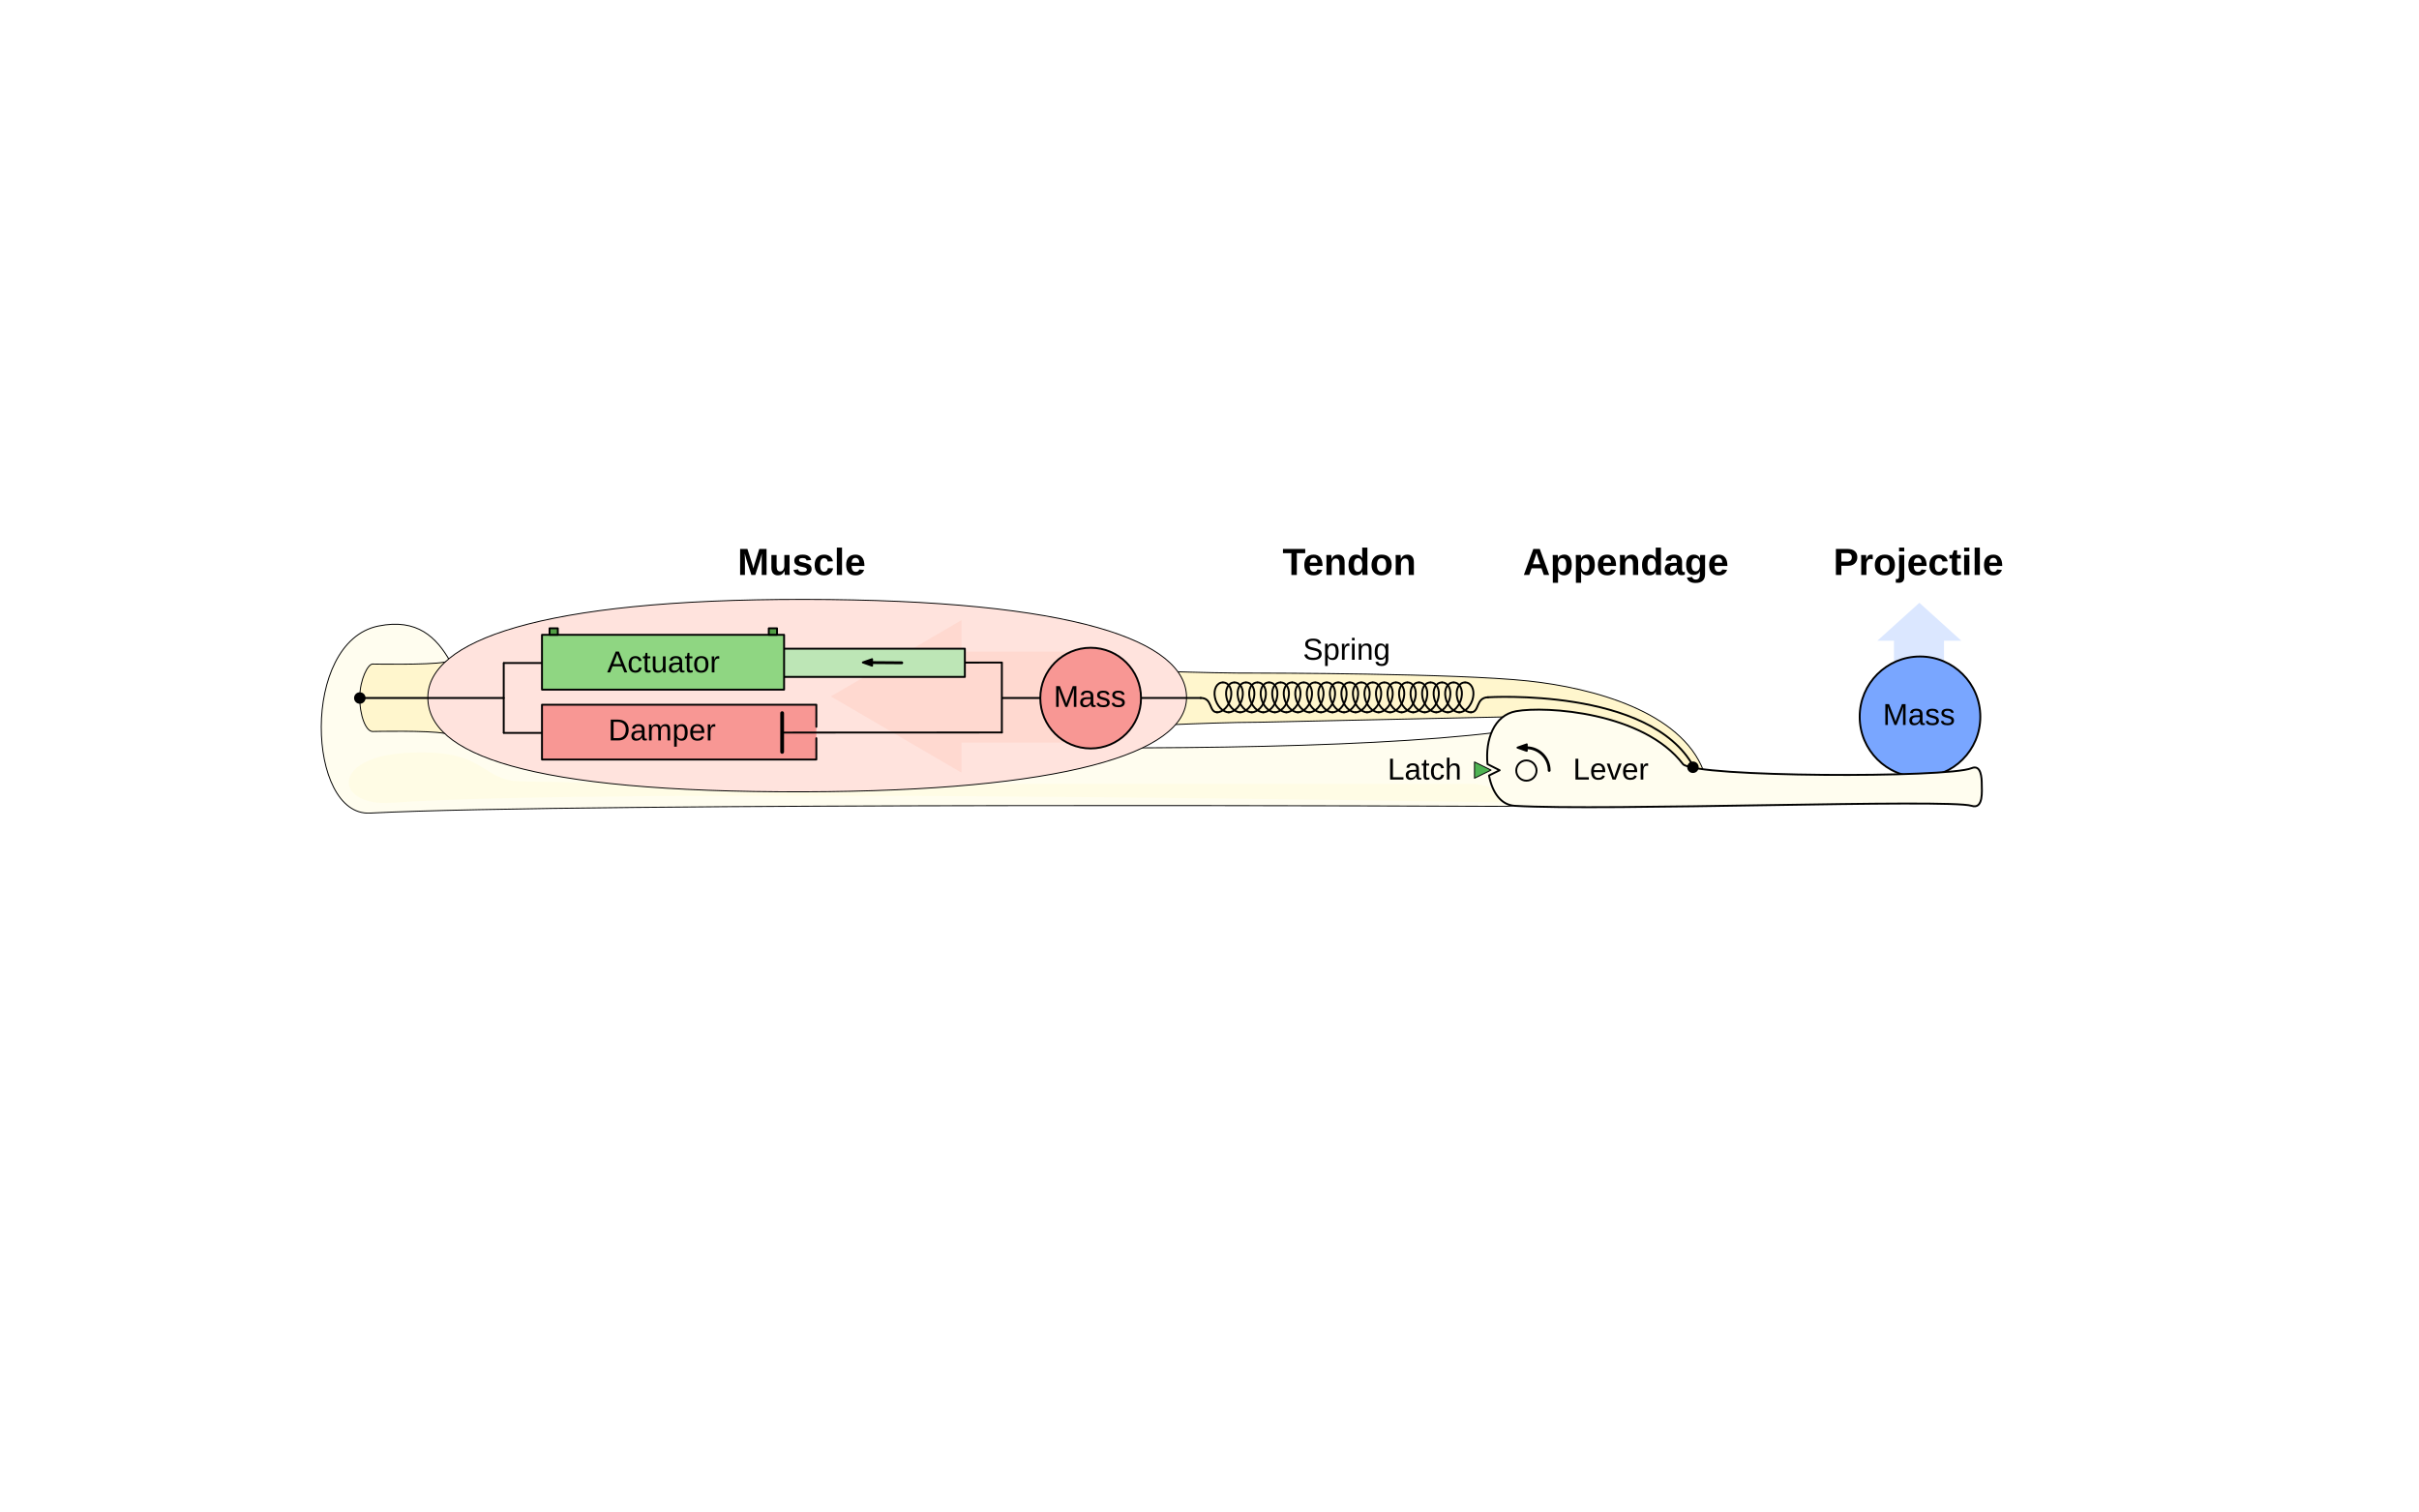
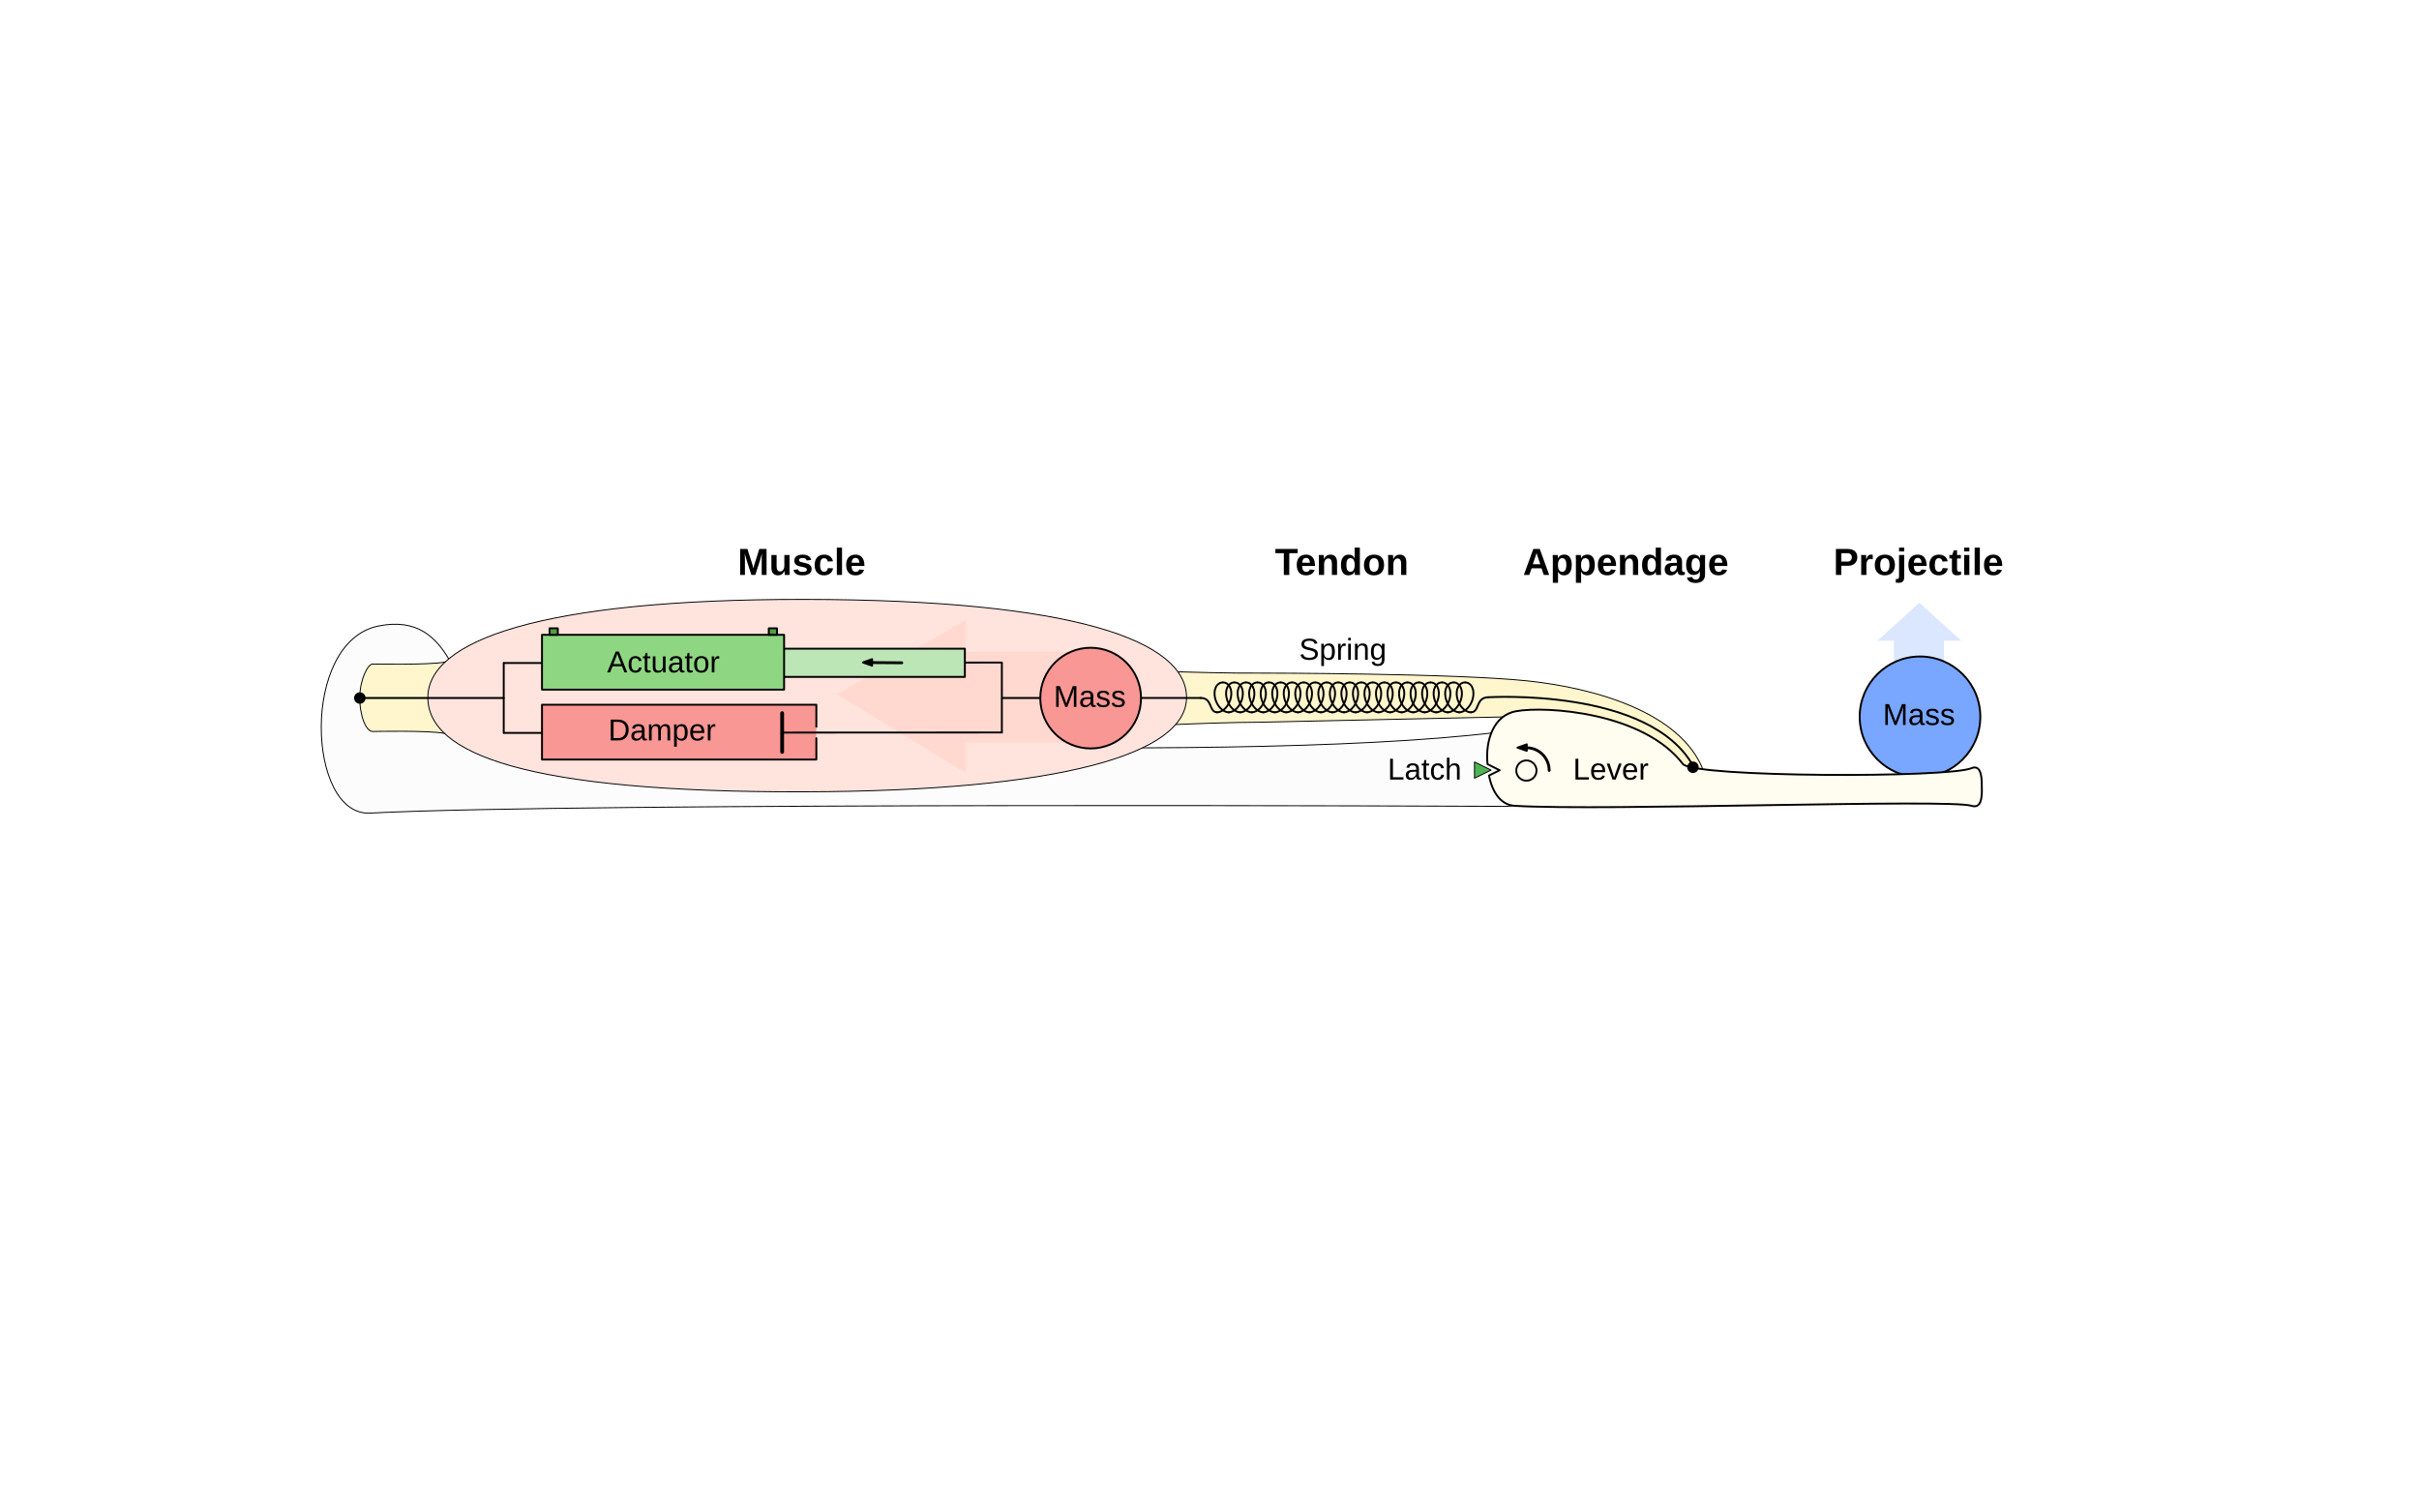
<svg xmlns="http://www.w3.org/2000/svg" width="100%" height="100%" viewBox="0 0 1280 800" version="1.1" xml:space="preserve" style="fill-rule:evenodd;clip-rule:evenodd;stroke-linecap:round;stroke-linejoin:round;stroke-miterlimit:1.5;">
  <path d="M1028.65,339.106l0,20.105l-26.481,0l0,-20.105m-8.757,0l22.205,-20.06l22.206,20.06" style="fill:#dbe7ff;" />
-   <path d="M195.799,430.347c-33.342,1.751 -36.961,-90.615 4.42,-99.004c41.328,-8.378 40.382,41.001 58.171,50.721c13.781,7.53 386.33,23.523 533.531,5.574c11.036,-1.346 15.952,18.559 15.952,27.045c0,8.486 -2.807,12.092 -11.439,12.092c0,0 -490.524,-2.208 -600.635,3.572Z" style="fill:#fffdef;stroke:#000;stroke-width:0.5px;" />
-   <path d="M206.865,424.88c-29.53,2.061 -32.415,-23.943 7.706,-26.382c40.071,-2.437 39.154,11.922 56.401,14.748c13.362,2.19 508.003,1.621 508.003,1.621c8.37,0 18.3,5.396 18.3,7.864c0,2.467 -5.555,1.792 -13.924,1.792c0,0 -458.09,-7.906 -576.486,0.357Z" style="fill:#fffce5;" />
+   <path d="M195.799,430.347c-33.342,1.751 -36.961,-90.615 4.42,-99.004c41.328,-8.378 40.382,41.001 58.171,50.721c13.781,7.53 386.33,23.523 533.531,5.574c11.036,-1.346 15.952,18.559 15.952,27.045c0,8.486 -2.807,12.092 -11.439,12.092c0,0 -490.524,-2.208 -600.635,3.572Z" style="fill:#fcfcfc;stroke:#000;stroke-width:0.5px;" />
  <path d="M810.239,379.132c8.886,0 65.59,15.523 80.95,28.117c4.994,4.095 10.309,0.972 10.254,0.828c-11.906,-31.426 -58.367,-44.005 -93.039,-47.691c-38.271,-4.069 -141.148,-4.131 -141.148,-4.131c-69.009,0.346 -134.984,-8.443 -41.279,12.984c-94.022,23.137 -26.38,13.305 41.279,12.998l142.983,-3.105Z" style="fill:#fff6cd;stroke:#000;stroke-width:0.5px;" />
  <path d="M197.167,387.154c-3.491,0 -6.951,-8.381 -6.784,-18.458c0.149,-9.052 4.227,-17.24 6.784,-17.24c0,0 29.551,0.567 37.96,-1c12.033,-2.243 35.835,-16.259 10.958,18.849c24.961,37.911 0.884,21.175 -10.958,18.849c-8.399,-1.65 -37.96,-1 -37.96,-1" style="fill:#fff6cd;stroke:#000;stroke-width:0.5px;" />
  <path d="M778.3,377.004c4.751,-0.039 2.384,-7.812 9.179,-7.966" style="fill:none;stroke:#000;stroke-width:1px;" />
-   <text x="689.413px" y="349.168px" style="font-family:'ArialMT', 'Arial', sans-serif;font-size:16px;">Spring</text>
+   <text x="687.413px" y="349.168px" style="font-family:'ArialMT', 'Arial', sans-serif;font-size:16px;">Spring</text>
  <path d="M644.086,376.992c-4.602,-0.033 -2.318,-7.674 -8.862,-7.585" style="fill:none;stroke:#000;stroke-width:1px;" />
  <path d="M425.543,317.246c143.842,0.157 202.308,22.16 202.308,51.917c0,29.758 -65.888,49.563 -202.308,49.918c-147.403,0.383 -199.154,-20.16 -199.154,-49.918c0,-29.757 58.553,-52.07 199.154,-51.917Z" style="fill:#ffe3dd;stroke:#000;stroke-width:0.5px;" />
-   <path d="M508.754,344.902l69.27,0l0,48.128l-69.27,0m0,15.915l-69.118,-40.357l69.118,-40.356" style="fill:#ffd9d0;" />
+   <path d="M510.946,344.902l67.078,0l0,48.128l-67.078,0m0,15.915l-68.056,-41.493l68.056,-39.22" style="fill:#ffd9d0;" />
  <path d="M510.464,350.685l19.578,-0.009" style="fill:none;stroke:#000;stroke-width:1px;" />
  <rect x="414.572" y="343.32" width="95.983" height="14.948" style="fill:#bde6b6;stroke:#000;stroke-width:1px;" />
  <rect x="286.797" y="335.979" width="128.098" height="29.015" style="fill:#8fd682;stroke:#000;stroke-width:1px;" />
  <rect x="290.797" y="332.551" width="4.364" height="3.428" style="fill:#519d44;stroke:#000;stroke-width:1px;" />
  <rect x="406.797" y="332.551" width="4.364" height="3.428" style="fill:#519d44;stroke:#000;stroke-width:1px;" />
  <path d="M266.658,350.898l19.963,0" style="fill:none;stroke:#000;stroke-width:1px;" />
  <text x="321.275px" y="355.875px" style="font-family:'ArialMT', 'Arial', sans-serif;font-size:16px;">Actuator</text>
  <text x="390.288px" y="304.313px" style="font-family:'Arial-BoldMT', 'Arial', sans-serif;font-weight:700;font-size:20px;">Muscle</text>
  <text x="805.837px" y="304.313px" style="font-family:'Arial-BoldMT', 'Arial', sans-serif;font-weight:700;font-size:20px;">Appendage</text>
-   <text x="678.656px" y="304.313px" style="font-family:'Arial-BoldMT', 'Arial', sans-serif;font-weight:700;font-size:20px;">T<tspan x="689.388px 700.511px " y="304.313px 304.313px ">en</tspan>don</text>
+   <text x="674.656px" y="304.313px" style="font-family:'Arial-BoldMT', 'Arial', sans-serif;font-weight:700;font-size:20px;">T<tspan x="685.388px 696.511px " y="304.313px 304.313px ">en</tspan>don</text>
  <text x="970.125px" y="304.313px" style="font-family:'Arial-BoldMT', 'Arial', sans-serif;font-weight:700;font-size:20px;">Projectile</text>
  <path d="M431.961,384.684l0,-11.705l-145.164,0l0,29.015l145.164,0l0,-11.288" style="fill:#f89794;stroke:#000;stroke-width:1px;" />
  <path d="M266.621,387.898l20,0" style="fill:none;stroke:#000;stroke-width:1px;" />
  <path d="M190.292,369.421l76.276,0" style="fill:none;stroke:#000;stroke-width:1px;" />
  <path d="M595.892,369.421l39.541,-0.017" style="fill:none;stroke:#000;stroke-width:1px;" />
  <path d="M530.394,369.421l20.169,0" style="fill:none;stroke:#000;stroke-width:1px;" />
  <path d="M414.184,387.729l115.919,-0.053" style="fill:none;stroke:#000;stroke-width:1px;" />
  <text x="321.855px" y="391.875px" style="font-family:'ArialMT', 'Arial', sans-serif;font-size:16px;">Damper</text>
  <path d="M413.87,377.447l0,20.498" style="fill:none;stroke:#000;stroke-width:2px;" />
  <path d="M266.546,350.956l0,36.858" style="fill:none;stroke:#000;stroke-width:1px;" />
  <path d="M530.127,350.694l0,36.991" style="fill:none;stroke:#000;stroke-width:1px;" />
  <circle cx="577.114" cy="369.487" r="26.649" style="fill:#f89794;stroke:#000;stroke-width:1px;" />
  <text x="557.548px" y="374.149px" style="font-family:'ArialMT', 'Arial', sans-serif;font-size:16px;">Mass</text>
  <path d="M787.272,369.052c0,0 86.077,-5.449 108.932,36.832" style="fill:none;stroke:#000;stroke-width:1px;" />
  <circle cx="1015.96" cy="379.379" r="31.912" style="fill:#79a6ff;stroke:#000;stroke-width:1px;" />
  <text x="996.304px" y="383.699px" style="font-family:'ArialMT', 'Arial', sans-serif;font-size:16px;">Mass</text>
  <path d="M787.105,404.427c-1.249,-12.799 3.333,-25.873 15.109,-28.003c15.791,-2.858 67.487,0.515 88.358,28.041c6.571,6.962 140.011,7.383 152.66,2.103c5.07,-2.117 5.406,5.165 5.406,8.486c0,3.32 1.043,13.494 -5.406,11.438c-11.918,-3.8 -194.209,2.861 -241.726,0c-7.239,-0.436 -11.852,-6.976 -13.611,-16.046l5.651,-2.773l-6.441,-3.246Z" style="fill:#fffdef;stroke:#000;stroke-width:1px;" />
  <g>
    <circle cx="807.686" cy="407.834" r="5.364" style="fill:none;stroke:#000;stroke-width:1px;" />
    <g>
      <path d="M807.723,395.761c6.633,0 12.018,5.385 12.018,12.018" style="fill:none;stroke:#000;stroke-width:1.5px;" />
      <path d="M802.972,395.686l4.913,-1.737l0,3.474l-4.913,-1.737Z" style="stroke:#000;stroke-width:1px;" />
    </g>
  </g>
  <path d="M460.302,350.681l16.857,0.12" style="fill:none;stroke:#000;stroke-width:1.5px;" />
  <circle cx="895.81" cy="406.079" r="2.29" style="stroke:#000;stroke-width:1.5px;" />
  <circle cx="190.403" cy="369.442" r="2.29" style="stroke:#000;stroke-width:1.5px;" />
  <text x="832.342px" y="412.607px" style="font-family:'ArialMT', 'Arial', sans-serif;font-size:16px;">Lever</text>
  <text x="734.259px" y="412.607px" style="font-family:'ArialMT', 'Arial', sans-serif;font-size:16px;">Latch</text>
  <path d="M456.551,350.606l4.913,-1.737l0,3.474l-4.913,-1.737Z" style="stroke:#000;stroke-width:1px;" />
  <g>
    <g>
      <path d="M650.273,376.997c-3.177,0.055 -6.485,-3.441 -7.383,-7.801c-0.897,-4.361 0.953,-7.946 4.13,-8" style="fill:none;stroke:#000;stroke-width:1px;" />
      <path d="M643.943,376.997c3.177,0.055 6.485,-3.441 7.383,-7.801c0.897,-4.361 -0.953,-7.946 -4.13,-8" style="fill:none;stroke:#000;stroke-width:1px;" />
    </g>
    <g>
      <path d="M656.374,376.997c-3.177,0.055 -6.485,-3.441 -7.383,-7.801c-0.897,-4.361 0.954,-7.946 4.131,-8" style="fill:none;stroke:#000;stroke-width:1px;" />
      <path d="M650.045,376.997c3.176,0.055 6.484,-3.441 7.382,-7.801c0.897,-4.361 -0.953,-7.946 -4.13,-8" style="fill:none;stroke:#000;stroke-width:1px;" />
    </g>
    <g>
      <path d="M662.475,376.997c-3.177,0.055 -6.485,-3.441 -7.383,-7.801c-0.897,-4.361 0.954,-7.946 4.131,-8" style="fill:none;stroke:#000;stroke-width:1px;" />
      <path d="M656.146,376.997c3.177,0.055 6.485,-3.441 7.382,-7.801c0.897,-4.361 -0.953,-7.946 -4.13,-8" style="fill:none;stroke:#000;stroke-width:1px;" />
    </g>
    <g>
      <path d="M668.576,376.997c-3.177,0.055 -6.485,-3.441 -7.382,-7.801c-0.898,-4.361 0.953,-7.946 4.13,-8" style="fill:none;stroke:#000;stroke-width:1px;" />
      <path d="M662.247,376.997c3.177,0.055 6.485,-3.441 7.382,-7.801c0.898,-4.361 -0.953,-7.946 -4.13,-8" style="fill:none;stroke:#000;stroke-width:1px;" />
    </g>
    <g>
      <path d="M674.677,376.997c-3.177,0.055 -6.485,-3.441 -7.382,-7.801c-0.898,-4.361 0.953,-7.946 4.13,-8" style="fill:none;stroke:#000;stroke-width:1px;" />
      <path d="M668.348,376.997c3.177,0.055 6.485,-3.441 7.382,-7.801c0.898,-4.361 -0.953,-7.946 -4.13,-8" style="fill:none;stroke:#000;stroke-width:1px;" />
    </g>
    <g>
      <path d="M680.778,376.997c-3.177,0.055 -6.485,-3.441 -7.382,-7.801c-0.898,-4.361 0.953,-7.946 4.13,-8" style="fill:none;stroke:#000;stroke-width:1px;" />
      <path d="M674.449,376.997c3.177,0.055 6.485,-3.441 7.382,-7.801c0.898,-4.361 -0.953,-7.946 -4.13,-8" style="fill:none;stroke:#000;stroke-width:1px;" />
    </g>
    <g>
      <path d="M686.879,376.997c-3.177,0.055 -6.485,-3.441 -7.382,-7.801c-0.898,-4.361 0.953,-7.946 4.13,-8" style="fill:none;stroke:#000;stroke-width:1px;" />
      <path d="M680.55,376.997c3.177,0.055 6.485,-3.441 7.383,-7.801c0.897,-4.361 -0.954,-7.946 -4.131,-8" style="fill:none;stroke:#000;stroke-width:1px;" />
    </g>
    <g>
      <path d="M692.98,376.997c-3.177,0.055 -6.484,-3.441 -7.382,-7.801c-0.897,-4.361 0.953,-7.946 4.13,-8" style="fill:none;stroke:#000;stroke-width:1px;" />
      <path d="M686.651,376.997c3.177,0.055 6.485,-3.441 7.383,-7.801c0.897,-4.361 -0.954,-7.946 -4.131,-8" style="fill:none;stroke:#000;stroke-width:1px;" />
    </g>
    <g>
      <path d="M699.082,376.997c-3.177,0.055 -6.485,-3.441 -7.383,-7.801c-0.897,-4.361 0.953,-7.946 4.13,-8" style="fill:none;stroke:#000;stroke-width:1px;" />
      <path d="M692.752,376.997c3.177,0.055 6.485,-3.441 7.383,-7.801c0.897,-4.361 -0.953,-7.946 -4.13,-8" style="fill:none;stroke:#000;stroke-width:1px;" />
    </g>
    <g>
      <path d="M705.183,376.997c-3.177,0.055 -6.485,-3.441 -7.383,-7.801c-0.897,-4.361 0.954,-7.946 4.131,-8" style="fill:none;stroke:#000;stroke-width:1px;" />
      <path d="M698.853,376.997c3.177,0.055 6.485,-3.441 7.383,-7.801c0.897,-4.361 -0.953,-7.946 -4.13,-8" style="fill:none;stroke:#000;stroke-width:1px;" />
    </g>
    <g>
      <path d="M717.385,376.997c-3.177,0.055 -6.485,-3.441 -7.382,-7.801c-0.898,-4.361 0.953,-7.946 4.13,-8" style="fill:none;stroke:#000;stroke-width:1px;" />
      <path d="M711.056,376.997c3.177,0.055 6.485,-3.441 7.382,-7.801c0.898,-4.361 -0.953,-7.946 -4.13,-8" style="fill:none;stroke:#000;stroke-width:1px;" />
    </g>
    <g>
      <path d="M723.486,376.997c-3.177,0.055 -6.485,-3.441 -7.382,-7.801c-0.898,-4.361 0.953,-7.946 4.13,-8" style="fill:none;stroke:#000;stroke-width:1px;" />
      <path d="M717.157,376.997c3.177,0.055 6.485,-3.441 7.382,-7.801c0.898,-4.361 -0.953,-7.946 -4.13,-8" style="fill:none;stroke:#000;stroke-width:1px;" />
    </g>
    <g>
      <path d="M711.284,376.997c-3.177,0.055 -6.485,-3.441 -7.383,-7.801c-0.897,-4.361 0.954,-7.946 4.131,-8" style="fill:none;stroke:#000;stroke-width:1px;" />
      <path d="M704.955,376.997c3.177,0.055 6.485,-3.441 7.382,-7.801c0.897,-4.361 -0.953,-7.946 -4.13,-8" style="fill:none;stroke:#000;stroke-width:1px;" />
    </g>
    <g>
      <path d="M729.587,376.997c-3.177,0.055 -6.485,-3.441 -7.382,-7.801c-0.898,-4.361 0.953,-7.946 4.13,-8" style="fill:none;stroke:#000;stroke-width:1px;" />
      <path d="M723.258,376.997c3.177,0.055 6.485,-3.441 7.382,-7.801c0.898,-4.361 -0.953,-7.946 -4.13,-8" style="fill:none;stroke:#000;stroke-width:1px;" />
    </g>
    <g>
      <path d="M735.688,376.997c-3.177,0.055 -6.485,-3.441 -7.382,-7.801c-0.898,-4.361 0.953,-7.946 4.13,-8" style="fill:none;stroke:#000;stroke-width:1px;" />
      <path d="M729.359,376.997c3.177,0.055 6.485,-3.441 7.382,-7.801c0.898,-4.361 -0.953,-7.946 -4.13,-8" style="fill:none;stroke:#000;stroke-width:1px;" />
    </g>
    <g>
      <path d="M741.789,376.997c-3.177,0.055 -6.484,-3.441 -7.382,-7.801c-0.897,-4.361 0.953,-7.946 4.13,-8" style="fill:none;stroke:#000;stroke-width:1px;" />
      <path d="M735.46,376.997c3.177,0.055 6.485,-3.441 7.383,-7.801c0.897,-4.361 -0.954,-7.946 -4.131,-8" style="fill:none;stroke:#000;stroke-width:1px;" />
    </g>
    <g>
      <path d="M747.891,376.997c-3.177,0.055 -6.485,-3.441 -7.383,-7.801c-0.897,-4.361 0.953,-7.946 4.13,-8" style="fill:none;stroke:#000;stroke-width:1px;" />
      <path d="M741.561,376.997c3.177,0.055 6.485,-3.441 7.383,-7.801c0.897,-4.361 -0.954,-7.946 -4.131,-8" style="fill:none;stroke:#000;stroke-width:1px;" />
    </g>
    <g>
      <path d="M753.992,376.997c-3.177,0.055 -6.485,-3.441 -7.383,-7.801c-0.897,-4.361 0.953,-7.946 4.13,-8" style="fill:none;stroke:#000;stroke-width:1px;" />
      <path d="M747.662,376.997c3.177,0.055 6.485,-3.441 7.383,-7.801c0.897,-4.361 -0.953,-7.946 -4.13,-8" style="fill:none;stroke:#000;stroke-width:1px;" />
    </g>
    <g>
      <path d="M760.093,376.997c-3.177,0.055 -6.485,-3.441 -7.383,-7.801c-0.897,-4.361 0.954,-7.946 4.131,-8" style="fill:none;stroke:#000;stroke-width:1px;" />
      <path d="M753.764,376.997c3.177,0.055 6.484,-3.441 7.382,-7.801c0.897,-4.361 -0.953,-7.946 -4.13,-8" style="fill:none;stroke:#000;stroke-width:1px;" />
    </g>
    <g>
      <path d="M766.194,376.997c-3.177,0.055 -6.485,-3.441 -7.382,-7.801c-0.898,-4.361 0.953,-7.946 4.13,-8" style="fill:none;stroke:#000;stroke-width:1px;" />
      <path d="M759.865,376.997c3.177,0.055 6.485,-3.441 7.382,-7.801c0.898,-4.361 -0.953,-7.946 -4.13,-8" style="fill:none;stroke:#000;stroke-width:1px;" />
    </g>
    <g>
      <path d="M772.295,376.997c-3.177,0.055 -6.485,-3.441 -7.382,-7.801c-0.898,-4.361 0.953,-7.946 4.13,-8" style="fill:none;stroke:#000;stroke-width:1px;" />
      <path d="M765.966,376.997c3.177,0.055 6.485,-3.441 7.382,-7.801c0.898,-4.361 -0.953,-7.946 -4.13,-8" style="fill:none;stroke:#000;stroke-width:1px;" />
    </g>
    <g>
      <path d="M778.396,376.997c-3.177,0.055 -6.485,-3.441 -7.382,-7.801c-0.898,-4.361 0.953,-7.946 4.13,-8" style="fill:none;stroke:#000;stroke-width:1px;" />
      <path d="M772.067,376.997c3.177,0.055 6.485,-3.441 7.382,-7.801c0.898,-4.361 -0.953,-7.946 -4.13,-8" style="fill:none;stroke:#000;stroke-width:1px;" />
    </g>
  </g>
  <path d="M788.989,407.586l-8.766,4.303l0,-8.606l8.766,4.303Z" style="fill:#4fb353;stroke:#000;stroke-width:0.5px;" />
</svg>
